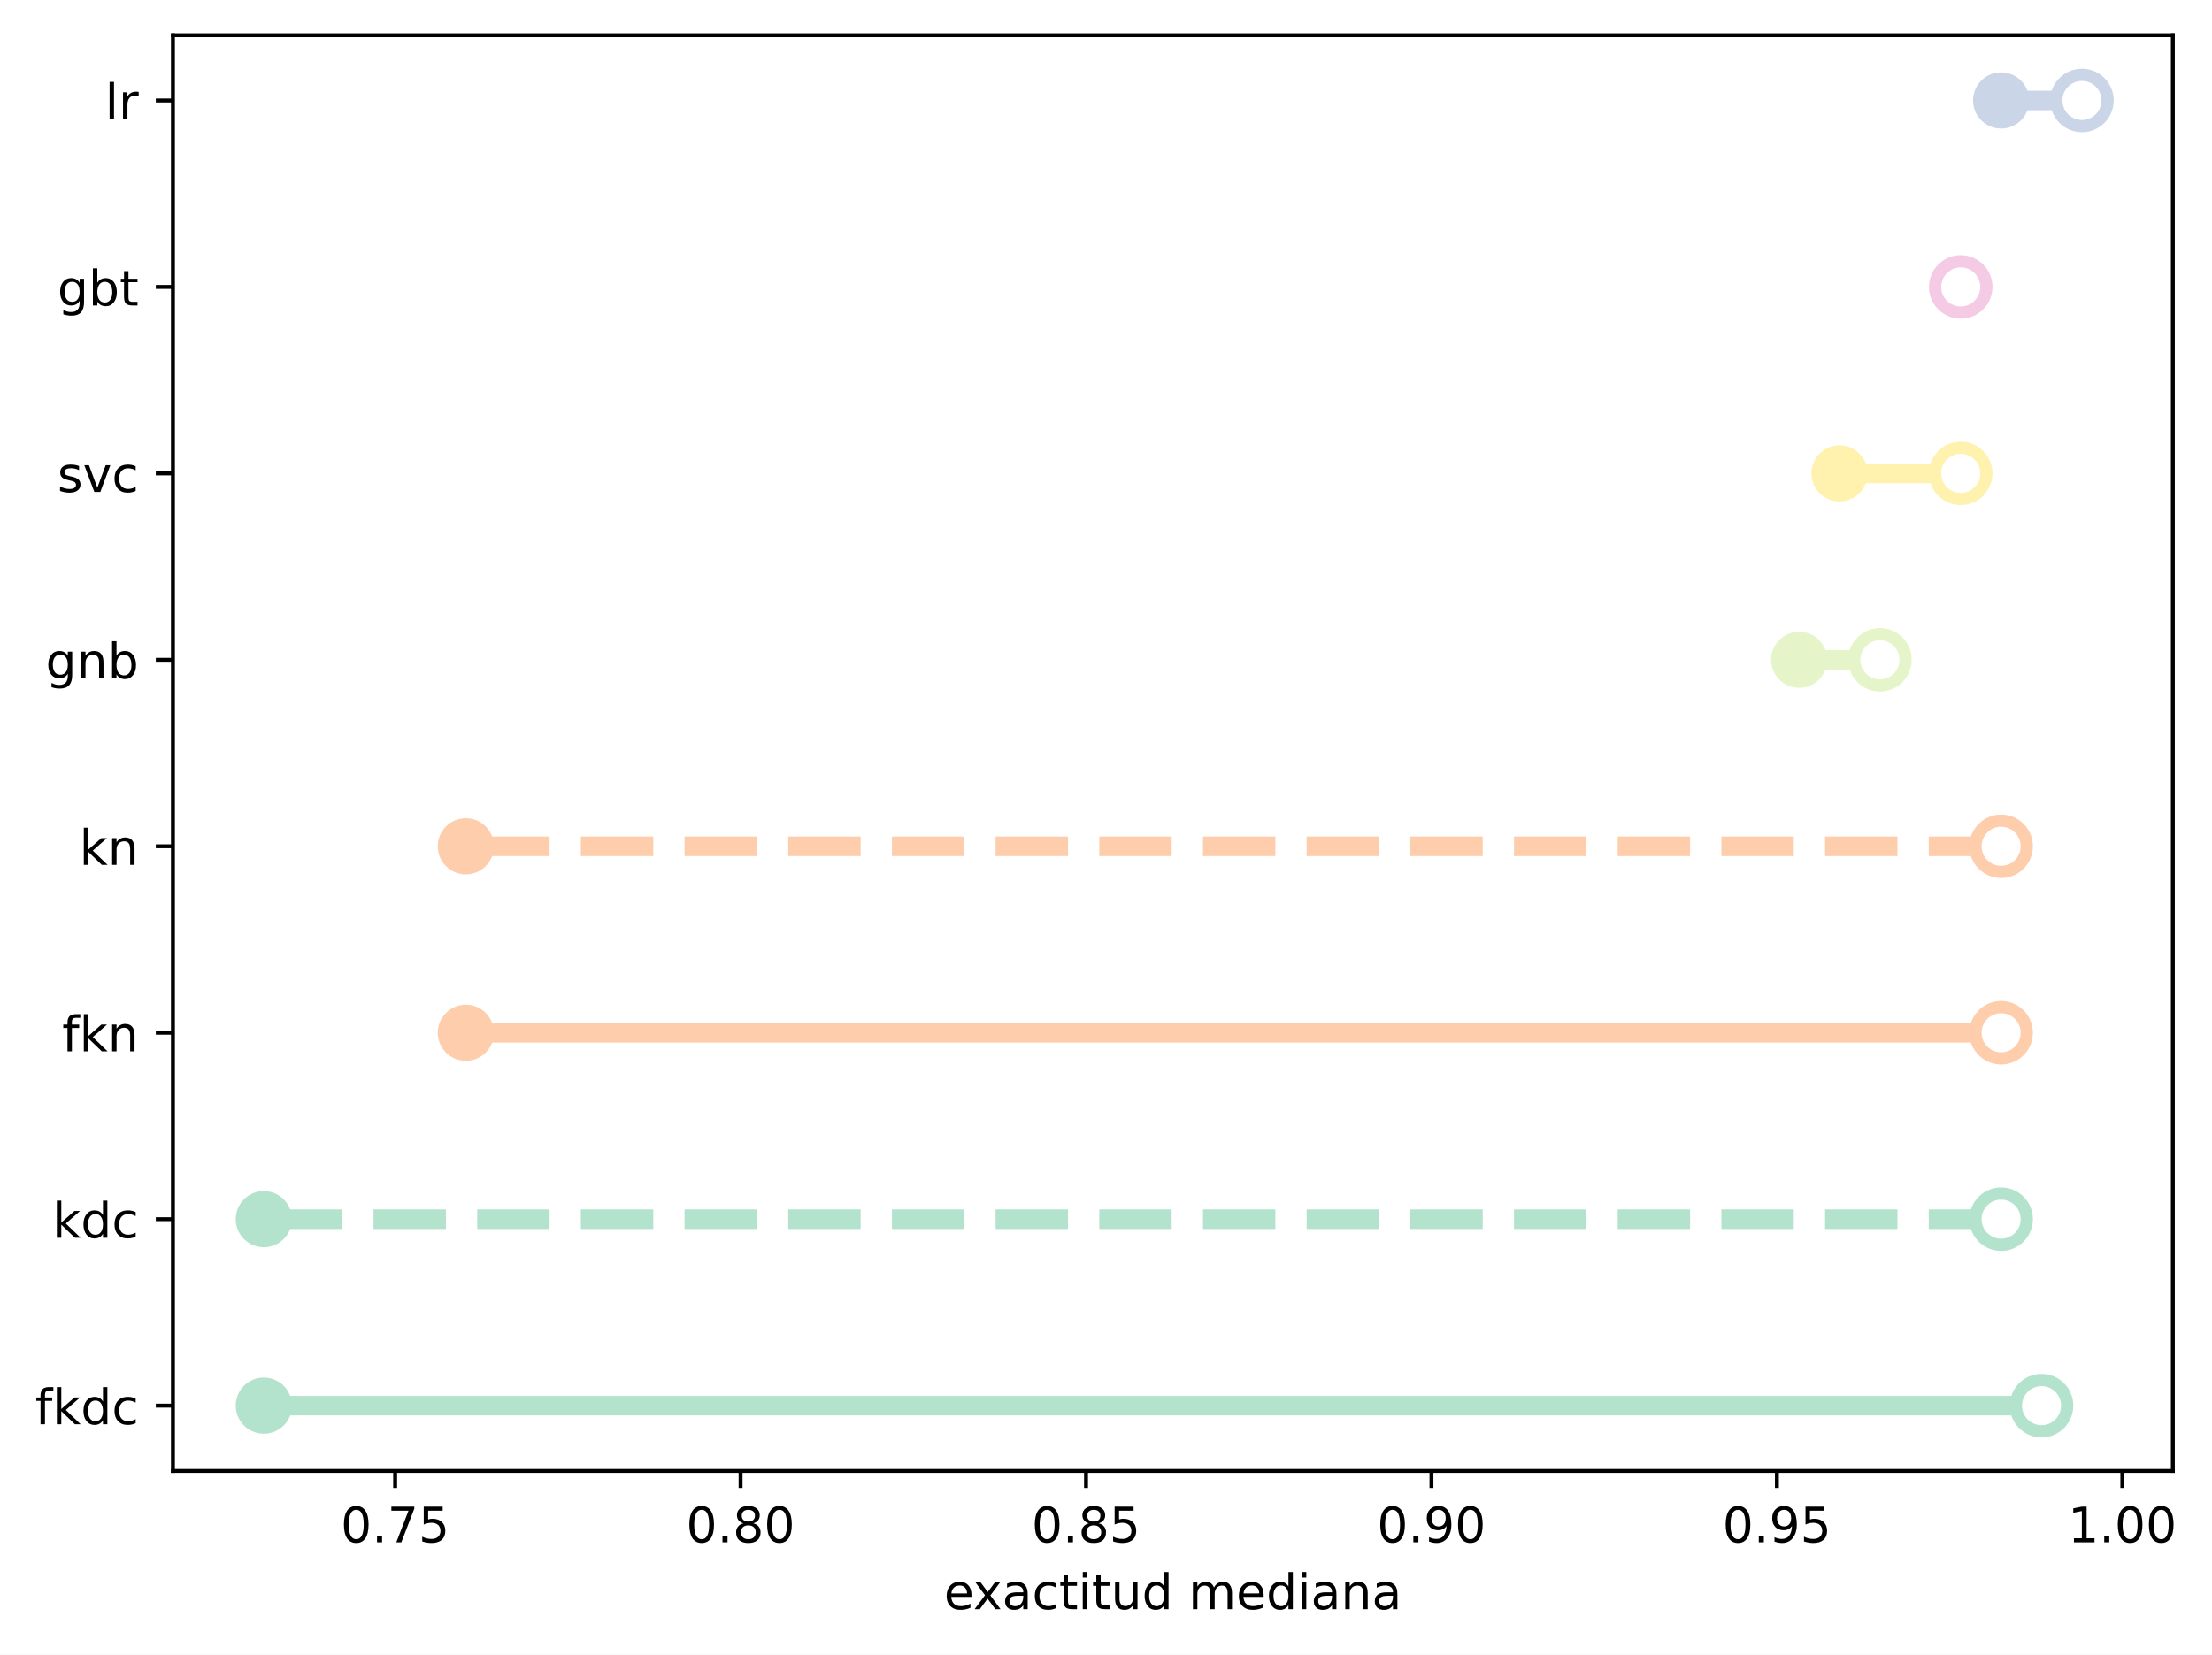
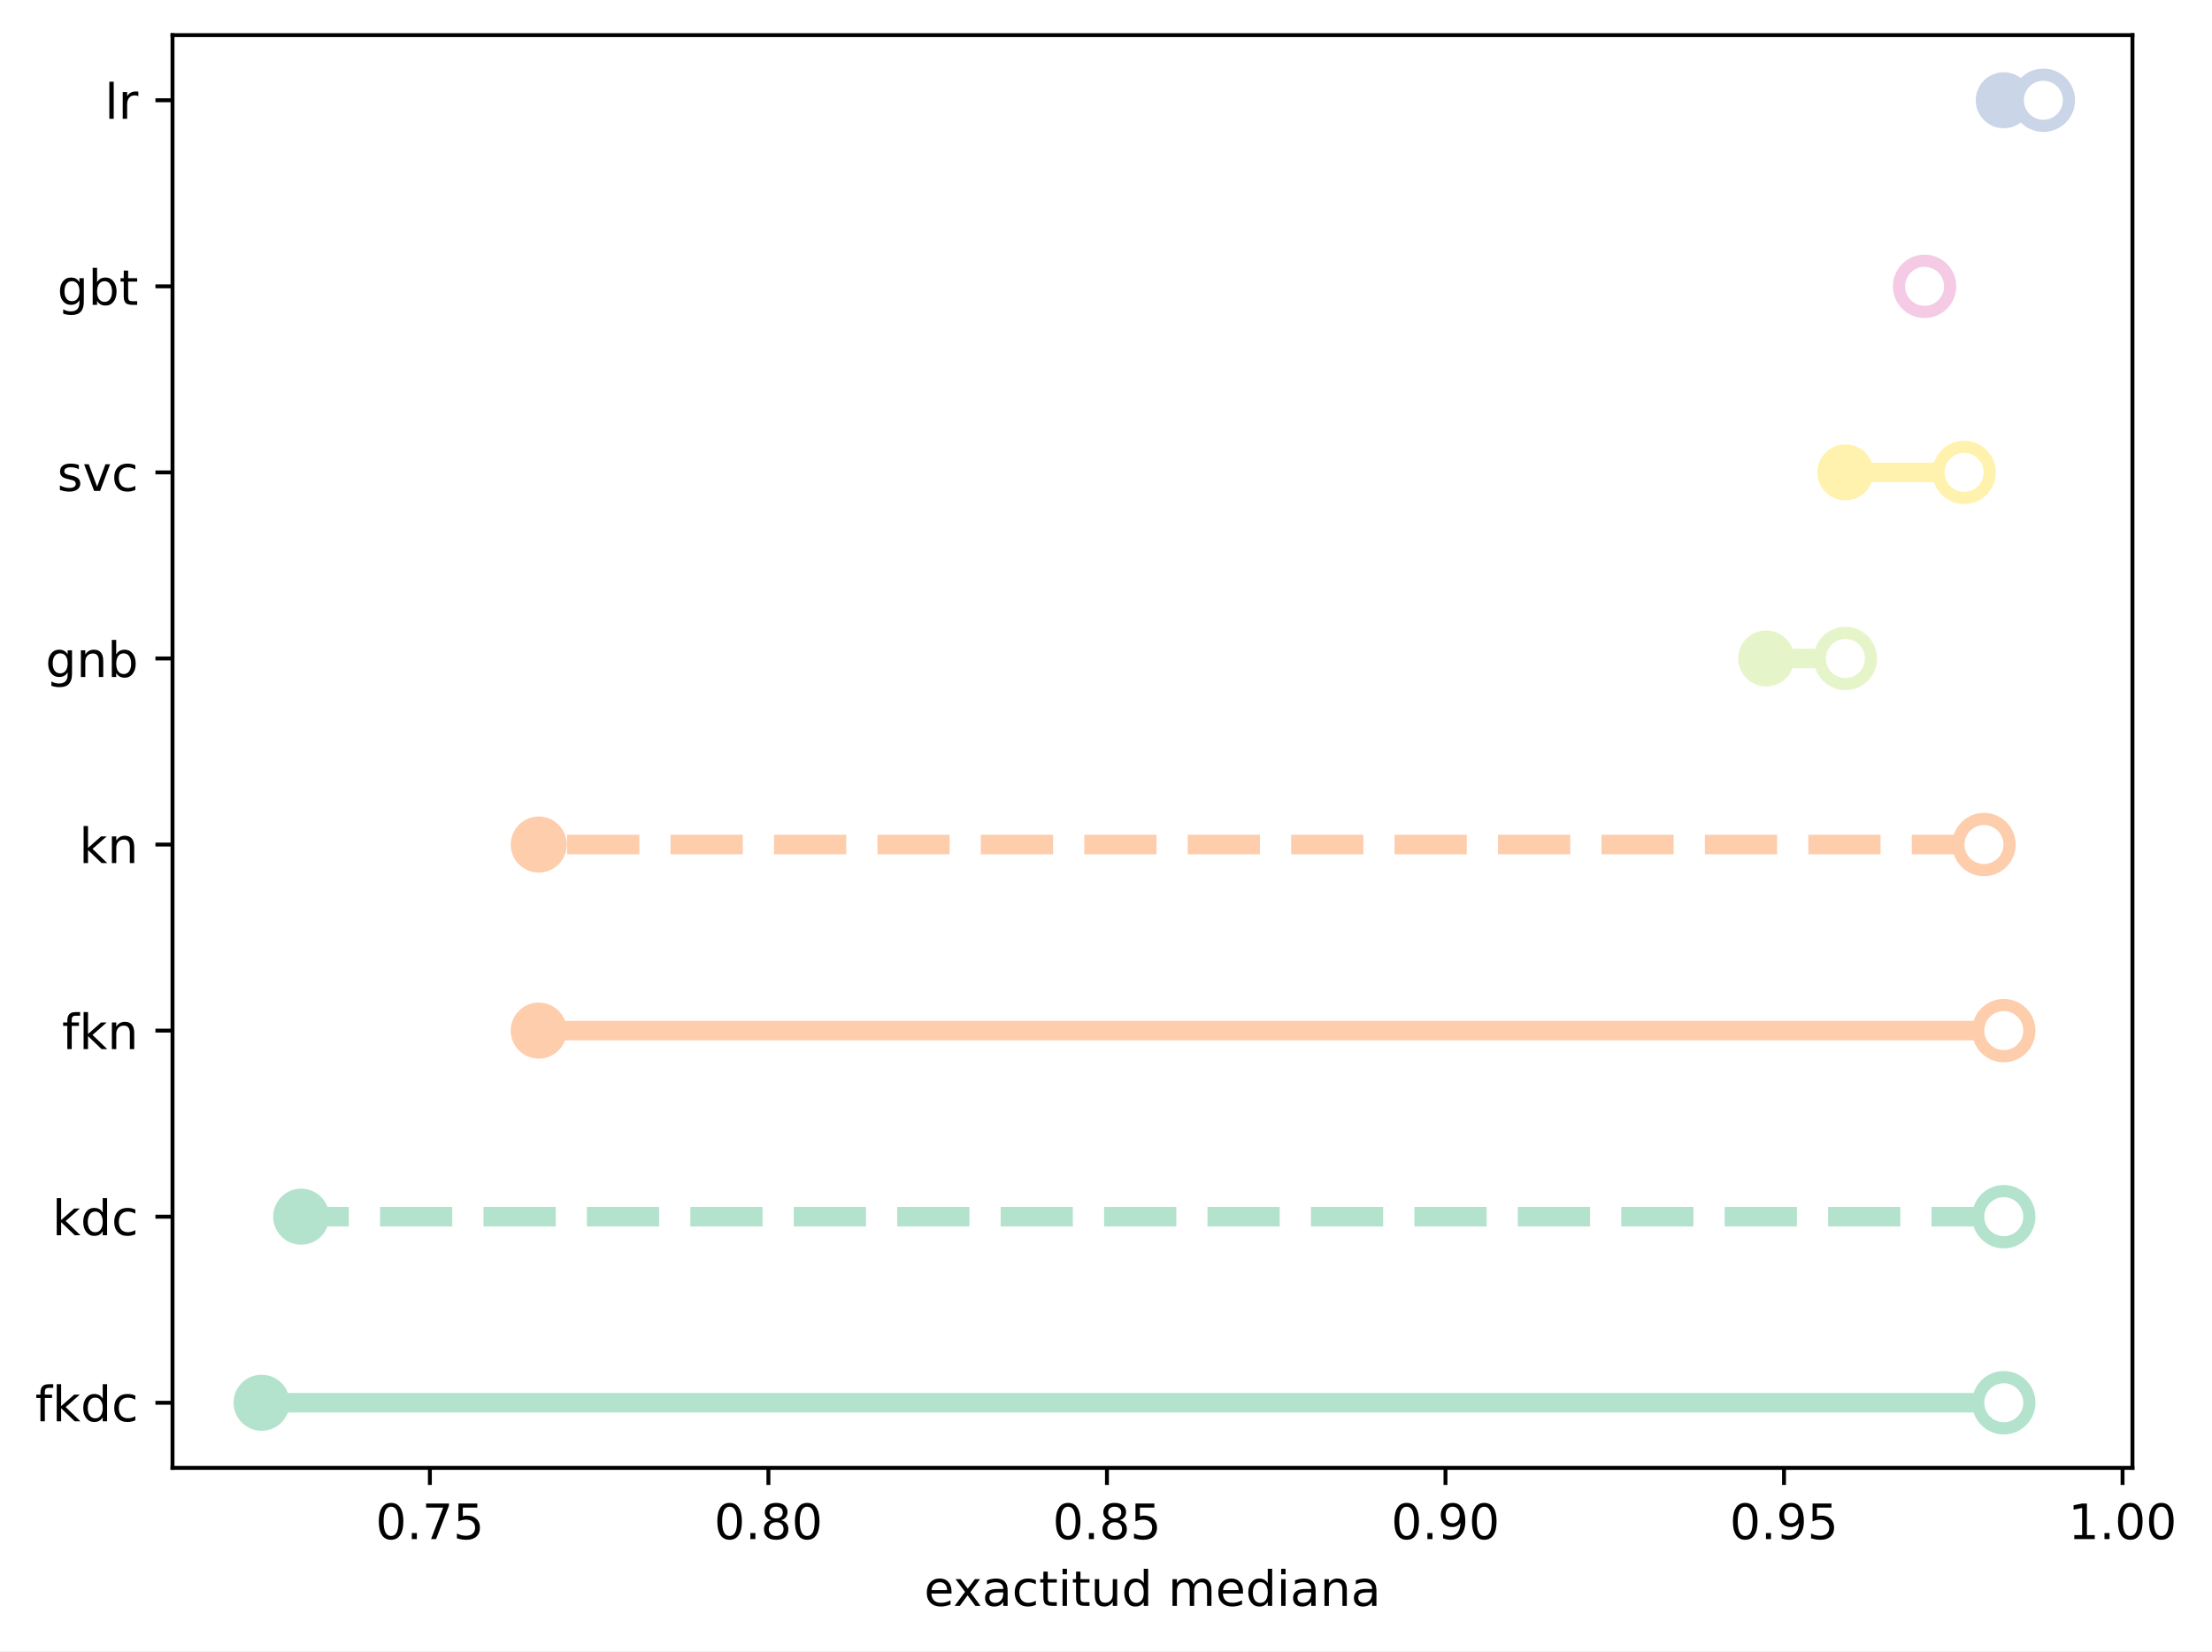
- <svg xmlns="http://www.w3.org/2000/svg" xmlns:xlink="http://www.w3.org/1999/xlink" width="452.292pt" height="338.4pt" viewBox="0 0 452.292 338.4" version="1.1">
+ <svg xmlns="http://www.w3.org/2000/svg" xmlns:xlink="http://www.w3.org/1999/xlink" width="453.375pt" height="338.4pt" viewBox="0 0 453.375 338.4" version="1.1">
  <defs>
    <style type="text/css">*{stroke-linejoin: round; stroke-linecap: butt}</style>
  </defs>
  <g id="figure_1">
    <g id="patch_1">
-       <path d="M 0 338.4  L 452.292 338.4  L 452.292 0  L 0 0  z " style="fill: #ffffff" />
+       <path d="M 0 338.4  L 453.375 338.4  L 453.375 0  L 0 0  z " style="fill: #ffffff" />
    </g>
    <g id="axes_1">
      <g id="patch_2">
-         <path d="M 35.358 300.844  L 444.285 300.844  L 444.285 7.2  L 35.358 7.2  z " style="fill: #ffffff" />
+         <path d="M 35.358 300.844  L 437.071 300.844  L 437.071 7.2  L 35.358 7.2  z " style="fill: #ffffff" />
      </g>
      <g id="line2d_1">
-         <path d="M 417.437 287.496  L 53.945 287.496  " clip-path="url(#p68eb4b2cde)" style="fill: none; stroke: #b3e2cd; stroke-width: 4; stroke-linecap: square" />
+         <path d="M 410.696 287.496  L 53.617 287.496  " clip-path="url(#p9e0c9839cb)" style="fill: none; stroke: #b3e2cd; stroke-width: 4; stroke-linecap: square" />
      </g>
      <g id="line2d_2">
-         <path d="M 409.175 249.361  L 53.945 249.361  " clip-path="url(#p68eb4b2cde)" style="fill: none; stroke-dasharray: 14.8,6.4; stroke-dashoffset: 0; stroke: #b3e2cd; stroke-width: 4" />
+         <path d="M 410.696 249.361  L 61.733 249.361  " clip-path="url(#p9e0c9839cb)" style="fill: none; stroke-dasharray: 14.8,6.4; stroke-dashoffset: 0; stroke: #b3e2cd; stroke-width: 4" />
      </g>
      <g id="line2d_3">
-         <path d="M 409.175 211.225  L 95.251 211.225  " clip-path="url(#p68eb4b2cde)" style="fill: none; stroke: #fdcdac; stroke-width: 4; stroke-linecap: square" />
+         <path d="M 410.696 211.225  L 110.425 211.225  " clip-path="url(#p9e0c9839cb)" style="fill: none; stroke: #fdcdac; stroke-width: 4; stroke-linecap: square" />
      </g>
      <g id="line2d_4">
-         <path d="M 409.175 173.09  L 95.251 173.09  " clip-path="url(#p68eb4b2cde)" style="fill: none; stroke-dasharray: 14.8,6.4; stroke-dashoffset: 0; stroke: #fdcdac; stroke-width: 4" />
+         <path d="M 406.638 173.09  L 110.425 173.09  " clip-path="url(#p9e0c9839cb)" style="fill: none; stroke-dasharray: 14.8,6.4; stroke-dashoffset: 0; stroke: #fdcdac; stroke-width: 4" />
      </g>
      <g id="line2d_5">
-         <path d="M 384.392 134.954  L 367.87 134.954  " clip-path="url(#p68eb4b2cde)" style="fill: none; stroke: #e6f5c9; stroke-width: 4; stroke-linecap: square" />
+         <path d="M 378.234 134.954  L 362.003 134.954  " clip-path="url(#p9e0c9839cb)" style="fill: none; stroke: #e6f5c9; stroke-width: 4; stroke-linecap: square" />
      </g>
      <g id="line2d_6">
-         <path d="M 400.914 96.819  L 376.131 96.819  " clip-path="url(#p68eb4b2cde)" style="fill: none; stroke: #fff2ae; stroke-width: 4; stroke-linecap: square" />
+         <path d="M 402.58 96.819  L 378.234 96.819  " clip-path="url(#p9e0c9839cb)" style="fill: none; stroke: #fff2ae; stroke-width: 4; stroke-linecap: square" />
      </g>
      <g id="line2d_7">
-         <path d="M 400.914 58.683  L 400.914 58.683  " clip-path="url(#p68eb4b2cde)" style="fill: none; stroke: #f4cae4; stroke-width: 4; stroke-linecap: square" />
+         <path d="M 394.465 58.683  L 394.465 58.683  " clip-path="url(#p9e0c9839cb)" style="fill: none; stroke: #f4cae4; stroke-width: 4; stroke-linecap: square" />
      </g>
      <g id="line2d_8">
-         <path d="M 425.698 20.547  L 409.175 20.547  " clip-path="url(#p68eb4b2cde)" style="fill: none; stroke: #cbd5e8; stroke-width: 4; stroke-linecap: square" />
+         <path d="M 418.811 20.547  L 410.696 20.547  " clip-path="url(#p9e0c9839cb)" style="fill: none; stroke: #cbd5e8; stroke-width: 4; stroke-linecap: square" />
      </g>
      <g id="matplotlib.axis_1">
        <g id="xtick_1">
          <g id="line2d_9">
            <defs>
              <path id="m38f3b05bbe" d="M 0 0  L 0 3.5  " style="stroke: #000000; stroke-width: 0.8" />
            </defs>
            <g>
-               <use xlink:href="#m38f3b05bbe" x="80.794" y="300.844" style="stroke: #000000; stroke-width: 0.8" />
+               <use xlink:href="#m38f3b05bbe" x="88.108" y="300.844" style="stroke: #000000; stroke-width: 0.8" />
            </g>
          </g>
          <g id="text_1">
-             <g transform="translate(69.66139 315.4422) scale(0.1 -0.1)">
+             <g transform="translate(76.97519 315.4422) scale(0.1 -0.1)">
              <defs>
                <path id="DejaVuSans-30" d="M 2034 4250  Q 1547 4250 1301 3770  Q 1056 3291 1056 2328  Q 1056 1369 1301 889  Q 1547 409 2034 409  Q 2525 409 2770 889  Q 3016 1369 3016 2328  Q 3016 3291 2770 3770  Q 2525 4250 2034 4250  z M 2034 4750  Q 2819 4750 3233 4129  Q 3647 3509 3647 2328  Q 3647 1150 3233 529  Q 2819 -91 2034 -91  Q 1250 -91 836 529  Q 422 1150 422 2328  Q 422 3509 836 4129  Q 1250 4750 2034 4750  z " transform="scale(0.015625)" />
                <path id="DejaVuSans-2e" d="M 684 794  L 1344 794  L 1344 0  L 684 0  L 684 794  z " transform="scale(0.015625)" />
                <path id="DejaVuSans-37" d="M 525 4666  L 3525 4666  L 3525 4397  L 1831 0  L 1172 0  L 2766 4134  L 525 4134  L 525 4666  z " transform="scale(0.015625)" />
                <path id="DejaVuSans-35" d="M 691 4666  L 3169 4666  L 3169 4134  L 1269 4134  L 1269 2991  Q 1406 3038 1543 3061  Q 1681 3084 1819 3084  Q 2600 3084 3056 2656  Q 3513 2228 3513 1497  Q 3513 744 3044 326  Q 2575 -91 1722 -91  Q 1428 -91 1123 -41  Q 819 9 494 109  L 494 744  Q 775 591 1075 516  Q 1375 441 1709 441  Q 2250 441 2565 725  Q 2881 1009 2881 1497  Q 2881 1984 2565 2268  Q 2250 2553 1709 2553  Q 1456 2553 1204 2497  Q 953 2441 691 2322  L 691 4666  z " transform="scale(0.015625)" />
              </defs>
              <use xlink:href="#DejaVuSans-30" />
              <use xlink:href="#DejaVuSans-2e" transform="translate(63.62305 0)" />
              <use xlink:href="#DejaVuSans-37" transform="translate(95.41016 0)" />
              <use xlink:href="#DejaVuSans-35" transform="translate(159.0332 0)" />
            </g>
          </g>
        </g>
        <g id="xtick_2">
          <g id="line2d_10">
            <g>
-               <use xlink:href="#m38f3b05bbe" x="151.427" y="300.844" style="stroke: #000000; stroke-width: 0.8" />
+               <use xlink:href="#m38f3b05bbe" x="157.495" y="300.844" style="stroke: #000000; stroke-width: 0.8" />
            </g>
          </g>
          <g id="text_2">
-             <g transform="translate(140.2943 315.4422) scale(0.1 -0.1)">
+             <g transform="translate(146.362 315.4422) scale(0.1 -0.1)">
              <defs>
                <path id="DejaVuSans-38" d="M 2034 2216  Q 1584 2216 1326 1975  Q 1069 1734 1069 1313  Q 1069 891 1326 650  Q 1584 409 2034 409  Q 2484 409 2743 651  Q 3003 894 3003 1313  Q 3003 1734 2745 1975  Q 2488 2216 2034 2216  z M 1403 2484  Q 997 2584 770 2862  Q 544 3141 544 3541  Q 544 4100 942 4425  Q 1341 4750 2034 4750  Q 2731 4750 3128 4425  Q 3525 4100 3525 3541  Q 3525 3141 3298 2862  Q 3072 2584 2669 2484  Q 3125 2378 3379 2068  Q 3634 1759 3634 1313  Q 3634 634 3220 271  Q 2806 -91 2034 -91  Q 1263 -91 848 271  Q 434 634 434 1313  Q 434 1759 690 2068  Q 947 2378 1403 2484  z M 1172 3481  Q 1172 3119 1398 2916  Q 1625 2713 2034 2713  Q 2441 2713 2670 2916  Q 2900 3119 2900 3481  Q 2900 3844 2670 4047  Q 2441 4250 2034 4250  Q 1625 4250 1398 4047  Q 1172 3844 1172 3481  z " transform="scale(0.015625)" />
              </defs>
              <use xlink:href="#DejaVuSans-30" />
              <use xlink:href="#DejaVuSans-2e" transform="translate(63.62305 0)" />
              <use xlink:href="#DejaVuSans-38" transform="translate(95.41016 0)" />
              <use xlink:href="#DejaVuSans-30" transform="translate(159.0332 0)" />
            </g>
          </g>
        </g>
        <g id="xtick_3">
          <g id="line2d_11">
            <g>
-               <use xlink:href="#m38f3b05bbe" x="222.06" y="300.844" style="stroke: #000000; stroke-width: 0.8" />
+               <use xlink:href="#m38f3b05bbe" x="226.882" y="300.844" style="stroke: #000000; stroke-width: 0.8" />
            </g>
          </g>
          <g id="text_3">
-             <g transform="translate(210.9273 315.4422) scale(0.1 -0.1)">
+             <g transform="translate(215.7488 315.4422) scale(0.1 -0.1)">
              <use xlink:href="#DejaVuSans-30" />
              <use xlink:href="#DejaVuSans-2e" transform="translate(63.62305 0)" />
              <use xlink:href="#DejaVuSans-38" transform="translate(95.41016 0)" />
              <use xlink:href="#DejaVuSans-35" transform="translate(159.0332 0)" />
            </g>
          </g>
        </g>
        <g id="xtick_4">
          <g id="line2d_12">
            <g>
-               <use xlink:href="#m38f3b05bbe" x="292.693" y="300.844" style="stroke: #000000; stroke-width: 0.8" />
+               <use xlink:href="#m38f3b05bbe" x="296.268" y="300.844" style="stroke: #000000; stroke-width: 0.8" />
            </g>
          </g>
          <g id="text_4">
-             <g transform="translate(281.5602 315.4422) scale(0.1 -0.1)">
+             <g transform="translate(285.1356 315.4422) scale(0.1 -0.1)">
              <defs>
                <path id="DejaVuSans-39" d="M 703 97  L 703 672  Q 941 559 1184 500  Q 1428 441 1663 441  Q 2288 441 2617 861  Q 2947 1281 2994 2138  Q 2813 1869 2534 1725  Q 2256 1581 1919 1581  Q 1219 1581 811 2004  Q 403 2428 403 3163  Q 403 3881 828 4315  Q 1253 4750 1959 4750  Q 2769 4750 3195 4129  Q 3622 3509 3622 2328  Q 3622 1225 3098 567  Q 2575 -91 1691 -91  Q 1453 -91 1209 -44  Q 966 3 703 97  z M 1959 2075  Q 2384 2075 2632 2365  Q 2881 2656 2881 3163  Q 2881 3666 2632 3958  Q 2384 4250 1959 4250  Q 1534 4250 1286 3958  Q 1038 3666 1038 3163  Q 1038 2656 1286 2365  Q 1534 2075 1959 2075  z " transform="scale(0.015625)" />
              </defs>
              <use xlink:href="#DejaVuSans-30" />
              <use xlink:href="#DejaVuSans-2e" transform="translate(63.62305 0)" />
              <use xlink:href="#DejaVuSans-39" transform="translate(95.41016 0)" />
              <use xlink:href="#DejaVuSans-30" transform="translate(159.0332 0)" />
            </g>
          </g>
        </g>
        <g id="xtick_5">
          <g id="line2d_13">
            <g>
-               <use xlink:href="#m38f3b05bbe" x="363.326" y="300.844" style="stroke: #000000; stroke-width: 0.8" />
+               <use xlink:href="#m38f3b05bbe" x="365.655" y="300.844" style="stroke: #000000; stroke-width: 0.8" />
            </g>
          </g>
          <g id="text_5">
-             <g transform="translate(352.1932 315.4422) scale(0.1 -0.1)">
+             <g transform="translate(354.5224 315.4422) scale(0.1 -0.1)">
              <use xlink:href="#DejaVuSans-30" />
              <use xlink:href="#DejaVuSans-2e" transform="translate(63.62305 0)" />
              <use xlink:href="#DejaVuSans-39" transform="translate(95.41016 0)" />
              <use xlink:href="#DejaVuSans-35" transform="translate(159.0332 0)" />
            </g>
          </g>
        </g>
        <g id="xtick_6">
          <g id="line2d_14">
            <g>
-               <use xlink:href="#m38f3b05bbe" x="433.959" y="300.844" style="stroke: #000000; stroke-width: 0.8" />
+               <use xlink:href="#m38f3b05bbe" x="435.042" y="300.844" style="stroke: #000000; stroke-width: 0.8" />
            </g>
          </g>
          <g id="text_6">
-             <g transform="translate(422.8261 315.4422) scale(0.1 -0.1)">
+             <g transform="translate(423.9092 315.4422) scale(0.1 -0.1)">
              <defs>
                <path id="DejaVuSans-31" d="M 794 531  L 1825 531  L 1825 4091  L 703 3866  L 703 4441  L 1819 4666  L 2450 4666  L 2450 531  L 3481 531  L 3481 0  L 794 0  L 794 531  z " transform="scale(0.015625)" />
              </defs>
              <use xlink:href="#DejaVuSans-31" />
              <use xlink:href="#DejaVuSans-2e" transform="translate(63.62305 0)" />
              <use xlink:href="#DejaVuSans-30" transform="translate(95.41016 0)" />
              <use xlink:href="#DejaVuSans-30" transform="translate(159.0332 0)" />
            </g>
          </g>
        </g>
        <g id="text_7">
-           <g transform="translate(193.0114 329.1203) scale(0.1 -0.1)">
+           <g transform="translate(189.4042 329.1203) scale(0.1 -0.1)">
            <defs>
              <path id="DejaVuSans-65" d="M 3597 1894  L 3597 1613  L 953 1613  Q 991 1019 1311 708  Q 1631 397 2203 397  Q 2534 397 2845 478  Q 3156 559 3463 722  L 3463 178  Q 3153 47 2828 -22  Q 2503 -91 2169 -91  Q 1331 -91 842 396  Q 353 884 353 1716  Q 353 2575 817 3079  Q 1281 3584 2069 3584  Q 2775 3584 3186 3129  Q 3597 2675 3597 1894  z M 3022 2063  Q 3016 2534 2758 2815  Q 2500 3097 2075 3097  Q 1594 3097 1305 2825  Q 1016 2553 972 2059  L 3022 2063  z " transform="scale(0.015625)" />
              <path id="DejaVuSans-78" d="M 3513 3500  L 2247 1797  L 3578 0  L 2900 0  L 1881 1375  L 863 0  L 184 0  L 1544 1831  L 300 3500  L 978 3500  L 1906 2253  L 2834 3500  L 3513 3500  z " transform="scale(0.015625)" />
              <path id="DejaVuSans-61" d="M 2194 1759  Q 1497 1759 1228 1600  Q 959 1441 959 1056  Q 959 750 1161 570  Q 1363 391 1709 391  Q 2188 391 2477 730  Q 2766 1069 2766 1631  L 2766 1759  L 2194 1759  z M 3341 1997  L 3341 0  L 2766 0  L 2766 531  Q 2569 213 2275 61  Q 1981 -91 1556 -91  Q 1019 -91 701 211  Q 384 513 384 1019  Q 384 1609 779 1909  Q 1175 2209 1959 2209  L 2766 2209  L 2766 2266  Q 2766 2663 2505 2880  Q 2244 3097 1772 3097  Q 1472 3097 1187 3025  Q 903 2953 641 2809  L 641 3341  Q 956 3463 1253 3523  Q 1550 3584 1831 3584  Q 2591 3584 2966 3190  Q 3341 2797 3341 1997  z " transform="scale(0.015625)" />
              <path id="DejaVuSans-63" d="M 3122 3366  L 3122 2828  Q 2878 2963 2633 3030  Q 2388 3097 2138 3097  Q 1578 3097 1268 2742  Q 959 2388 959 1747  Q 959 1106 1268 751  Q 1578 397 2138 397  Q 2388 397 2633 464  Q 2878 531 3122 666  L 3122 134  Q 2881 22 2623 -34  Q 2366 -91 2075 -91  Q 1284 -91 818 406  Q 353 903 353 1747  Q 353 2603 823 3093  Q 1294 3584 2113 3584  Q 2378 3584 2631 3529  Q 2884 3475 3122 3366  z " transform="scale(0.015625)" />
              <path id="DejaVuSans-74" d="M 1172 4494  L 1172 3500  L 2356 3500  L 2356 3053  L 1172 3053  L 1172 1153  Q 1172 725 1289 603  Q 1406 481 1766 481  L 2356 481  L 2356 0  L 1766 0  Q 1100 0 847 248  Q 594 497 594 1153  L 594 3053  L 172 3053  L 172 3500  L 594 3500  L 594 4494  L 1172 4494  z " transform="scale(0.015625)" />
              <path id="DejaVuSans-69" d="M 603 3500  L 1178 3500  L 1178 0  L 603 0  L 603 3500  z M 603 4863  L 1178 4863  L 1178 4134  L 603 4134  L 603 4863  z " transform="scale(0.015625)" />
              <path id="DejaVuSans-75" d="M 544 1381  L 544 3500  L 1119 3500  L 1119 1403  Q 1119 906 1312 657  Q 1506 409 1894 409  Q 2359 409 2629 706  Q 2900 1003 2900 1516  L 2900 3500  L 3475 3500  L 3475 0  L 2900 0  L 2900 538  Q 2691 219 2414 64  Q 2138 -91 1772 -91  Q 1169 -91 856 284  Q 544 659 544 1381  z M 1991 3584  L 1991 3584  z " transform="scale(0.015625)" />
              <path id="DejaVuSans-64" d="M 2906 2969  L 2906 4863  L 3481 4863  L 3481 0  L 2906 0  L 2906 525  Q 2725 213 2448 61  Q 2172 -91 1784 -91  Q 1150 -91 751 415  Q 353 922 353 1747  Q 353 2572 751 3078  Q 1150 3584 1784 3584  Q 2172 3584 2448 3432  Q 2725 3281 2906 2969  z M 947 1747  Q 947 1113 1208 752  Q 1469 391 1925 391  Q 2381 391 2643 752  Q 2906 1113 2906 1747  Q 2906 2381 2643 2742  Q 2381 3103 1925 3103  Q 1469 3103 1208 2742  Q 947 2381 947 1747  z " transform="scale(0.015625)" />
              <path id="DejaVuSans-20" transform="scale(0.015625)" />
              <path id="DejaVuSans-6d" d="M 3328 2828  Q 3544 3216 3844 3400  Q 4144 3584 4550 3584  Q 5097 3584 5394 3201  Q 5691 2819 5691 2113  L 5691 0  L 5113 0  L 5113 2094  Q 5113 2597 4934 2840  Q 4756 3084 4391 3084  Q 3944 3084 3684 2787  Q 3425 2491 3425 1978  L 3425 0  L 2847 0  L 2847 2094  Q 2847 2600 2669 2842  Q 2491 3084 2119 3084  Q 1678 3084 1418 2786  Q 1159 2488 1159 1978  L 1159 0  L 581 0  L 581 3500  L 1159 3500  L 1159 2956  Q 1356 3278 1631 3431  Q 1906 3584 2284 3584  Q 2666 3584 2933 3390  Q 3200 3197 3328 2828  z " transform="scale(0.015625)" />
              <path id="DejaVuSans-6e" d="M 3513 2113  L 3513 0  L 2938 0  L 2938 2094  Q 2938 2591 2744 2837  Q 2550 3084 2163 3084  Q 1697 3084 1428 2787  Q 1159 2491 1159 1978  L 1159 0  L 581 0  L 581 3500  L 1159 3500  L 1159 2956  Q 1366 3272 1645 3428  Q 1925 3584 2291 3584  Q 2894 3584 3203 3211  Q 3513 2838 3513 2113  z " transform="scale(0.015625)" />
            </defs>
            <use xlink:href="#DejaVuSans-65" />
            <use xlink:href="#DejaVuSans-78" transform="translate(59.77344 0)" />
            <use xlink:href="#DejaVuSans-61" transform="translate(118.9531 0)" />
            <use xlink:href="#DejaVuSans-63" transform="translate(180.2324 0)" />
            <use xlink:href="#DejaVuSans-74" transform="translate(235.2129 0)" />
            <use xlink:href="#DejaVuSans-69" transform="translate(274.4219 0)" />
            <use xlink:href="#DejaVuSans-74" transform="translate(302.2051 0)" />
            <use xlink:href="#DejaVuSans-75" transform="translate(341.4141 0)" />
            <use xlink:href="#DejaVuSans-64" transform="translate(404.793 0)" />
            <use xlink:href="#DejaVuSans-20" transform="translate(468.2695 0)" />
            <use xlink:href="#DejaVuSans-6d" transform="translate(500.0566 0)" />
            <use xlink:href="#DejaVuSans-65" transform="translate(597.4688 0)" />
            <use xlink:href="#DejaVuSans-64" transform="translate(658.9922 0)" />
            <use xlink:href="#DejaVuSans-69" transform="translate(722.4688 0)" />
            <use xlink:href="#DejaVuSans-61" transform="translate(750.252 0)" />
            <use xlink:href="#DejaVuSans-6e" transform="translate(811.5312 0)" />
            <use xlink:href="#DejaVuSans-61" transform="translate(874.9102 0)" />
          </g>
        </g>
      </g>
      <g id="matplotlib.axis_2">
        <g id="ytick_1">
          <g id="line2d_15">
            <defs>
              <path id="mbd2f377c6c" d="M 0 0  L -3.5 0  " style="stroke: #000000; stroke-width: 0.8" />
            </defs>
            <g>
              <use xlink:href="#mbd2f377c6c" x="35.358" y="287.496" style="stroke: #000000; stroke-width: 0.8" />
            </g>
          </g>
          <g id="text_8">
            <g transform="translate(7.2 291.2955) scale(0.1 -0.1)">
              <defs>
                <path id="DejaVuSans-66" d="M 2375 4863  L 2375 4384  L 1825 4384  Q 1516 4384 1395 4259  Q 1275 4134 1275 3809  L 1275 3500  L 2222 3500  L 2222 3053  L 1275 3053  L 1275 0  L 697 0  L 697 3053  L 147 3053  L 147 3500  L 697 3500  L 697 3744  Q 697 4328 969 4595  Q 1241 4863 1831 4863  L 2375 4863  z " transform="scale(0.015625)" />
                <path id="DejaVuSans-6b" d="M 581 4863  L 1159 4863  L 1159 1991  L 2875 3500  L 3609 3500  L 1753 1863  L 3688 0  L 2938 0  L 1159 1709  L 1159 0  L 581 0  L 581 4863  z " transform="scale(0.015625)" />
              </defs>
              <use xlink:href="#DejaVuSans-66" />
              <use xlink:href="#DejaVuSans-6b" transform="translate(35.20508 0)" />
              <use xlink:href="#DejaVuSans-64" transform="translate(93.11523 0)" />
              <use xlink:href="#DejaVuSans-63" transform="translate(156.5918 0)" />
            </g>
          </g>
        </g>
        <g id="ytick_2">
          <g id="line2d_16">
            <g>
              <use xlink:href="#mbd2f377c6c" x="35.358" y="249.361" style="stroke: #000000; stroke-width: 0.8" />
            </g>
          </g>
          <g id="text_9">
            <g transform="translate(10.72031 253.16) scale(0.1 -0.1)">
              <use xlink:href="#DejaVuSans-6b" />
              <use xlink:href="#DejaVuSans-64" transform="translate(57.91016 0)" />
              <use xlink:href="#DejaVuSans-63" transform="translate(121.3867 0)" />
            </g>
          </g>
        </g>
        <g id="ytick_3">
          <g id="line2d_17">
            <g>
              <use xlink:href="#mbd2f377c6c" x="35.358" y="211.225" style="stroke: #000000; stroke-width: 0.8" />
            </g>
          </g>
          <g id="text_10">
            <g transform="translate(12.70937 215.0244) scale(0.1 -0.1)">
              <use xlink:href="#DejaVuSans-66" />
              <use xlink:href="#DejaVuSans-6b" transform="translate(35.20508 0)" />
              <use xlink:href="#DejaVuSans-6e" transform="translate(93.11523 0)" />
            </g>
          </g>
        </g>
        <g id="ytick_4">
          <g id="line2d_18">
            <g>
              <use xlink:href="#mbd2f377c6c" x="35.358" y="173.09" style="stroke: #000000; stroke-width: 0.8" />
            </g>
          </g>
          <g id="text_11">
            <g transform="translate(16.22969 176.8889) scale(0.1 -0.1)">
              <use xlink:href="#DejaVuSans-6b" />
              <use xlink:href="#DejaVuSans-6e" transform="translate(57.91016 0)" />
            </g>
          </g>
        </g>
        <g id="ytick_5">
          <g id="line2d_19">
            <g>
              <use xlink:href="#mbd2f377c6c" x="35.358" y="134.954" style="stroke: #000000; stroke-width: 0.8" />
            </g>
          </g>
          <g id="text_12">
            <g transform="translate(9.323438 138.7533) scale(0.1 -0.1)">
              <defs>
                <path id="DejaVuSans-67" d="M 2906 1791  Q 2906 2416 2648 2759  Q 2391 3103 1925 3103  Q 1463 3103 1205 2759  Q 947 2416 947 1791  Q 947 1169 1205 825  Q 1463 481 1925 481  Q 2391 481 2648 825  Q 2906 1169 2906 1791  z M 3481 434  Q 3481 -459 3084 -895  Q 2688 -1331 1869 -1331  Q 1566 -1331 1297 -1286  Q 1028 -1241 775 -1147  L 775 -588  Q 1028 -725 1275 -790  Q 1522 -856 1778 -856  Q 2344 -856 2625 -561  Q 2906 -266 2906 331  L 2906 616  Q 2728 306 2450 153  Q 2172 0 1784 0  Q 1141 0 747 490  Q 353 981 353 1791  Q 353 2603 747 3093  Q 1141 3584 1784 3584  Q 2172 3584 2450 3431  Q 2728 3278 2906 2969  L 2906 3500  L 3481 3500  L 3481 434  z " transform="scale(0.015625)" />
                <path id="DejaVuSans-62" d="M 3116 1747  Q 3116 2381 2855 2742  Q 2594 3103 2138 3103  Q 1681 3103 1420 2742  Q 1159 2381 1159 1747  Q 1159 1113 1420 752  Q 1681 391 2138 391  Q 2594 391 2855 752  Q 3116 1113 3116 1747  z M 1159 2969  Q 1341 3281 1617 3432  Q 1894 3584 2278 3584  Q 2916 3584 3314 3078  Q 3713 2572 3713 1747  Q 3713 922 3314 415  Q 2916 -91 2278 -91  Q 1894 -91 1617 61  Q 1341 213 1159 525  L 1159 0  L 581 0  L 581 4863  L 1159 4863  L 1159 2969  z " transform="scale(0.015625)" />
              </defs>
              <use xlink:href="#DejaVuSans-67" />
              <use xlink:href="#DejaVuSans-6e" transform="translate(63.47656 0)" />
              <use xlink:href="#DejaVuSans-62" transform="translate(126.8555 0)" />
            </g>
          </g>
        </g>
        <g id="ytick_6">
          <g id="line2d_20">
            <g>
              <use xlink:href="#mbd2f377c6c" x="35.358" y="96.819" style="stroke: #000000; stroke-width: 0.8" />
            </g>
          </g>
          <g id="text_13">
            <g transform="translate(11.73125 100.6178) scale(0.1 -0.1)">
              <defs>
                <path id="DejaVuSans-73" d="M 2834 3397  L 2834 2853  Q 2591 2978 2328 3040  Q 2066 3103 1784 3103  Q 1356 3103 1142 2972  Q 928 2841 928 2578  Q 928 2378 1081 2264  Q 1234 2150 1697 2047  L 1894 2003  Q 2506 1872 2764 1633  Q 3022 1394 3022 966  Q 3022 478 2636 193  Q 2250 -91 1575 -91  Q 1294 -91 989 -36  Q 684 19 347 128  L 347 722  Q 666 556 975 473  Q 1284 391 1588 391  Q 1994 391 2212 530  Q 2431 669 2431 922  Q 2431 1156 2273 1281  Q 2116 1406 1581 1522  L 1381 1569  Q 847 1681 609 1914  Q 372 2147 372 2553  Q 372 3047 722 3315  Q 1072 3584 1716 3584  Q 2034 3584 2315 3537  Q 2597 3491 2834 3397  z " transform="scale(0.015625)" />
                <path id="DejaVuSans-76" d="M 191 3500  L 800 3500  L 1894 563  L 2988 3500  L 3597 3500  L 2284 0  L 1503 0  L 191 3500  z " transform="scale(0.015625)" />
              </defs>
              <use xlink:href="#DejaVuSans-73" />
              <use xlink:href="#DejaVuSans-76" transform="translate(52.09961 0)" />
              <use xlink:href="#DejaVuSans-63" transform="translate(111.2793 0)" />
            </g>
          </g>
        </g>
        <g id="ytick_7">
          <g id="line2d_21">
            <g>
              <use xlink:href="#mbd2f377c6c" x="35.358" y="58.683" style="stroke: #000000; stroke-width: 0.8" />
            </g>
          </g>
          <g id="text_14">
            <g transform="translate(11.74062 62.48221) scale(0.1 -0.1)">
              <use xlink:href="#DejaVuSans-67" />
              <use xlink:href="#DejaVuSans-62" transform="translate(63.47656 0)" />
              <use xlink:href="#DejaVuSans-74" transform="translate(126.9531 0)" />
            </g>
          </g>
        </g>
        <g id="ytick_8">
          <g id="line2d_22">
            <g>
              <use xlink:href="#mbd2f377c6c" x="35.358" y="20.547" style="stroke: #000000; stroke-width: 0.8" />
            </g>
          </g>
          <g id="text_15">
            <g transform="translate(21.46875 24.34666) scale(0.1 -0.1)">
              <defs>
                <path id="DejaVuSans-6c" d="M 603 4863  L 1178 4863  L 1178 0  L 603 0  L 603 4863  z " transform="scale(0.015625)" />
                <path id="DejaVuSans-72" d="M 2631 2963  Q 2534 3019 2420 3045  Q 2306 3072 2169 3072  Q 1681 3072 1420 2755  Q 1159 2438 1159 1844  L 1159 0  L 581 0  L 581 3500  L 1159 3500  L 1159 2956  Q 1341 3275 1631 3429  Q 1922 3584 2338 3584  Q 2397 3584 2469 3576  Q 2541 3569 2628 3553  L 2631 2963  z " transform="scale(0.015625)" />
              </defs>
              <use xlink:href="#DejaVuSans-6c" />
              <use xlink:href="#DejaVuSans-72" transform="translate(27.7832 0)" />
            </g>
          </g>
        </g>
      </g>
      <g id="PathCollection_1">
        <defs>
          <path id="m1665d279d3" d="M 0 5.244  C 1.391 5.244 2.725 4.691 3.708 3.708  C 4.691 2.725 5.244 1.391 5.244 0  C 5.244 -1.391 4.691 -2.725 3.708 -3.708  C 2.725 -4.691 1.391 -5.244 0 -5.244  C -1.391 -5.244 -2.725 -4.691 -3.708 -3.708  C -4.691 -2.725 -5.244 -1.391 -5.244 0  C -5.244 1.391 -4.691 2.725 -3.708 3.708  C -2.725 4.691 -1.391 5.244 0 5.244  z " style="stroke: #b3e2cd" />
        </defs>
-         <g clip-path="url(#p68eb4b2cde)">
-           <use xlink:href="#m1665d279d3" x="53.945" y="287.496" style="fill: #b3e2cd; stroke: #b3e2cd" />
+         <g clip-path="url(#p9e0c9839cb)">
+           <use xlink:href="#m1665d279d3" x="53.617" y="287.496" style="fill: #b3e2cd; stroke: #b3e2cd" />
        </g>
      </g>
      <g id="PathCollection_2">
        <defs>
          <path id="m193801189d" d="M 0 5.244  C 1.391 5.244 2.725 4.691 3.708 3.708  C 4.691 2.725 5.244 1.391 5.244 0  C 5.244 -1.391 4.691 -2.725 3.708 -3.708  C 2.725 -4.691 1.391 -5.244 0 -5.244  C -1.391 -5.244 -2.725 -4.691 -3.708 -3.708  C -4.691 -2.725 -5.244 -1.391 -5.244 0  C -5.244 1.391 -4.691 2.725 -3.708 3.708  C -2.725 4.691 -1.391 5.244 0 5.244  z " style="stroke: #b3e2cd; stroke-width: 2.5" />
        </defs>
-         <g clip-path="url(#p68eb4b2cde)">
-           <use xlink:href="#m193801189d" x="417.437" y="287.496" style="fill: #ffffff; stroke: #b3e2cd; stroke-width: 2.5" />
+         <g clip-path="url(#p9e0c9839cb)">
+           <use xlink:href="#m193801189d" x="410.696" y="287.496" style="fill: #ffffff; stroke: #b3e2cd; stroke-width: 2.5" />
        </g>
      </g>
      <g id="PathCollection_3">
-         <g clip-path="url(#p68eb4b2cde)">
-           <use xlink:href="#m1665d279d3" x="53.945" y="249.361" style="fill: #b3e2cd; stroke: #b3e2cd" />
+         <g clip-path="url(#p9e0c9839cb)">
+           <use xlink:href="#m1665d279d3" x="61.733" y="249.361" style="fill: #b3e2cd; stroke: #b3e2cd" />
        </g>
      </g>
      <g id="PathCollection_4">
-         <g clip-path="url(#p68eb4b2cde)">
-           <use xlink:href="#m193801189d" x="409.175" y="249.361" style="fill: #ffffff; stroke: #b3e2cd; stroke-width: 2.5" />
+         <g clip-path="url(#p9e0c9839cb)">
+           <use xlink:href="#m193801189d" x="410.696" y="249.361" style="fill: #ffffff; stroke: #b3e2cd; stroke-width: 2.5" />
        </g>
      </g>
      <g id="PathCollection_5">
        <defs>
          <path id="me0c710c69c" d="M 0 5.244  C 1.391 5.244 2.725 4.691 3.708 3.708  C 4.691 2.725 5.244 1.391 5.244 0  C 5.244 -1.391 4.691 -2.725 3.708 -3.708  C 2.725 -4.691 1.391 -5.244 0 -5.244  C -1.391 -5.244 -2.725 -4.691 -3.708 -3.708  C -4.691 -2.725 -5.244 -1.391 -5.244 0  C -5.244 1.391 -4.691 2.725 -3.708 3.708  C -2.725 4.691 -1.391 5.244 0 5.244  z " style="stroke: #fdcdac" />
        </defs>
-         <g clip-path="url(#p68eb4b2cde)">
-           <use xlink:href="#me0c710c69c" x="95.251" y="211.225" style="fill: #fdcdac; stroke: #fdcdac" />
+         <g clip-path="url(#p9e0c9839cb)">
+           <use xlink:href="#me0c710c69c" x="110.425" y="211.225" style="fill: #fdcdac; stroke: #fdcdac" />
        </g>
      </g>
      <g id="PathCollection_6">
        <defs>
          <path id="ma60427dc86" d="M 0 5.244  C 1.391 5.244 2.725 4.691 3.708 3.708  C 4.691 2.725 5.244 1.391 5.244 0  C 5.244 -1.391 4.691 -2.725 3.708 -3.708  C 2.725 -4.691 1.391 -5.244 0 -5.244  C -1.391 -5.244 -2.725 -4.691 -3.708 -3.708  C -4.691 -2.725 -5.244 -1.391 -5.244 0  C -5.244 1.391 -4.691 2.725 -3.708 3.708  C -2.725 4.691 -1.391 5.244 0 5.244  z " style="stroke: #fdcdac; stroke-width: 2.5" />
        </defs>
-         <g clip-path="url(#p68eb4b2cde)">
-           <use xlink:href="#ma60427dc86" x="409.175" y="211.225" style="fill: #ffffff; stroke: #fdcdac; stroke-width: 2.5" />
+         <g clip-path="url(#p9e0c9839cb)">
+           <use xlink:href="#ma60427dc86" x="410.696" y="211.225" style="fill: #ffffff; stroke: #fdcdac; stroke-width: 2.5" />
        </g>
      </g>
      <g id="PathCollection_7">
-         <g clip-path="url(#p68eb4b2cde)">
-           <use xlink:href="#me0c710c69c" x="95.251" y="173.09" style="fill: #fdcdac; stroke: #fdcdac" />
+         <g clip-path="url(#p9e0c9839cb)">
+           <use xlink:href="#me0c710c69c" x="110.425" y="173.09" style="fill: #fdcdac; stroke: #fdcdac" />
        </g>
      </g>
      <g id="PathCollection_8">
-         <g clip-path="url(#p68eb4b2cde)">
-           <use xlink:href="#ma60427dc86" x="409.175" y="173.09" style="fill: #ffffff; stroke: #fdcdac; stroke-width: 2.5" />
+         <g clip-path="url(#p9e0c9839cb)">
+           <use xlink:href="#ma60427dc86" x="406.638" y="173.09" style="fill: #ffffff; stroke: #fdcdac; stroke-width: 2.5" />
        </g>
      </g>
      <g id="PathCollection_9">
        <defs>
          <path id="mc347e6bb19" d="M 0 5.244  C 1.391 5.244 2.725 4.691 3.708 3.708  C 4.691 2.725 5.244 1.391 5.244 0  C 5.244 -1.391 4.691 -2.725 3.708 -3.708  C 2.725 -4.691 1.391 -5.244 0 -5.244  C -1.391 -5.244 -2.725 -4.691 -3.708 -3.708  C -4.691 -2.725 -5.244 -1.391 -5.244 0  C -5.244 1.391 -4.691 2.725 -3.708 3.708  C -2.725 4.691 -1.391 5.244 0 5.244  z " style="stroke: #e6f5c9" />
        </defs>
-         <g clip-path="url(#p68eb4b2cde)">
-           <use xlink:href="#mc347e6bb19" x="367.87" y="134.954" style="fill: #e6f5c9; stroke: #e6f5c9" />
+         <g clip-path="url(#p9e0c9839cb)">
+           <use xlink:href="#mc347e6bb19" x="362.003" y="134.954" style="fill: #e6f5c9; stroke: #e6f5c9" />
        </g>
      </g>
      <g id="PathCollection_10">
        <defs>
          <path id="m69fabe92b5" d="M 0 5.244  C 1.391 5.244 2.725 4.691 3.708 3.708  C 4.691 2.725 5.244 1.391 5.244 0  C 5.244 -1.391 4.691 -2.725 3.708 -3.708  C 2.725 -4.691 1.391 -5.244 0 -5.244  C -1.391 -5.244 -2.725 -4.691 -3.708 -3.708  C -4.691 -2.725 -5.244 -1.391 -5.244 0  C -5.244 1.391 -4.691 2.725 -3.708 3.708  C -2.725 4.691 -1.391 5.244 0 5.244  z " style="stroke: #e6f5c9; stroke-width: 2.5" />
        </defs>
-         <g clip-path="url(#p68eb4b2cde)">
-           <use xlink:href="#m69fabe92b5" x="384.392" y="134.954" style="fill: #ffffff; stroke: #e6f5c9; stroke-width: 2.5" />
+         <g clip-path="url(#p9e0c9839cb)">
+           <use xlink:href="#m69fabe92b5" x="378.234" y="134.954" style="fill: #ffffff; stroke: #e6f5c9; stroke-width: 2.5" />
        </g>
      </g>
      <g id="PathCollection_11">
        <defs>
          <path id="m6e707f1add" d="M 0 5.244  C 1.391 5.244 2.725 4.691 3.708 3.708  C 4.691 2.725 5.244 1.391 5.244 0  C 5.244 -1.391 4.691 -2.725 3.708 -3.708  C 2.725 -4.691 1.391 -5.244 0 -5.244  C -1.391 -5.244 -2.725 -4.691 -3.708 -3.708  C -4.691 -2.725 -5.244 -1.391 -5.244 0  C -5.244 1.391 -4.691 2.725 -3.708 3.708  C -2.725 4.691 -1.391 5.244 0 5.244  z " style="stroke: #fff2ae" />
        </defs>
-         <g clip-path="url(#p68eb4b2cde)">
-           <use xlink:href="#m6e707f1add" x="376.131" y="96.819" style="fill: #fff2ae; stroke: #fff2ae" />
+         <g clip-path="url(#p9e0c9839cb)">
+           <use xlink:href="#m6e707f1add" x="378.234" y="96.819" style="fill: #fff2ae; stroke: #fff2ae" />
        </g>
      </g>
      <g id="PathCollection_12">
        <defs>
          <path id="m6724ec7adb" d="M 0 5.244  C 1.391 5.244 2.725 4.691 3.708 3.708  C 4.691 2.725 5.244 1.391 5.244 0  C 5.244 -1.391 4.691 -2.725 3.708 -3.708  C 2.725 -4.691 1.391 -5.244 0 -5.244  C -1.391 -5.244 -2.725 -4.691 -3.708 -3.708  C -4.691 -2.725 -5.244 -1.391 -5.244 0  C -5.244 1.391 -4.691 2.725 -3.708 3.708  C -2.725 4.691 -1.391 5.244 0 5.244  z " style="stroke: #fff2ae; stroke-width: 2.5" />
        </defs>
-         <g clip-path="url(#p68eb4b2cde)">
-           <use xlink:href="#m6724ec7adb" x="400.914" y="96.819" style="fill: #ffffff; stroke: #fff2ae; stroke-width: 2.5" />
+         <g clip-path="url(#p9e0c9839cb)">
+           <use xlink:href="#m6724ec7adb" x="402.58" y="96.819" style="fill: #ffffff; stroke: #fff2ae; stroke-width: 2.5" />
        </g>
      </g>
      <g id="PathCollection_13">
        <defs>
          <path id="mb1bd280dfe" d="M 0 5.244  C 1.391 5.244 2.725 4.691 3.708 3.708  C 4.691 2.725 5.244 1.391 5.244 0  C 5.244 -1.391 4.691 -2.725 3.708 -3.708  C 2.725 -4.691 1.391 -5.244 0 -5.244  C -1.391 -5.244 -2.725 -4.691 -3.708 -3.708  C -4.691 -2.725 -5.244 -1.391 -5.244 0  C -5.244 1.391 -4.691 2.725 -3.708 3.708  C -2.725 4.691 -1.391 5.244 0 5.244  z " style="stroke: #f4cae4" />
        </defs>
-         <g clip-path="url(#p68eb4b2cde)">
-           <use xlink:href="#mb1bd280dfe" x="400.914" y="58.683" style="fill: #f4cae4; stroke: #f4cae4" />
+         <g clip-path="url(#p9e0c9839cb)">
+           <use xlink:href="#mb1bd280dfe" x="394.465" y="58.683" style="fill: #f4cae4; stroke: #f4cae4" />
        </g>
      </g>
      <g id="PathCollection_14">
        <defs>
          <path id="ma5d2a990d5" d="M 0 5.244  C 1.391 5.244 2.725 4.691 3.708 3.708  C 4.691 2.725 5.244 1.391 5.244 0  C 5.244 -1.391 4.691 -2.725 3.708 -3.708  C 2.725 -4.691 1.391 -5.244 0 -5.244  C -1.391 -5.244 -2.725 -4.691 -3.708 -3.708  C -4.691 -2.725 -5.244 -1.391 -5.244 0  C -5.244 1.391 -4.691 2.725 -3.708 3.708  C -2.725 4.691 -1.391 5.244 0 5.244  z " style="stroke: #f4cae4; stroke-width: 2.5" />
        </defs>
-         <g clip-path="url(#p68eb4b2cde)">
-           <use xlink:href="#ma5d2a990d5" x="400.914" y="58.683" style="fill: #ffffff; stroke: #f4cae4; stroke-width: 2.5" />
+         <g clip-path="url(#p9e0c9839cb)">
+           <use xlink:href="#ma5d2a990d5" x="394.465" y="58.683" style="fill: #ffffff; stroke: #f4cae4; stroke-width: 2.5" />
        </g>
      </g>
      <g id="PathCollection_15">
        <defs>
          <path id="mf907cb4a8f" d="M 0 5.244  C 1.391 5.244 2.725 4.691 3.708 3.708  C 4.691 2.725 5.244 1.391 5.244 0  C 5.244 -1.391 4.691 -2.725 3.708 -3.708  C 2.725 -4.691 1.391 -5.244 0 -5.244  C -1.391 -5.244 -2.725 -4.691 -3.708 -3.708  C -4.691 -2.725 -5.244 -1.391 -5.244 0  C -5.244 1.391 -4.691 2.725 -3.708 3.708  C -2.725 4.691 -1.391 5.244 0 5.244  z " style="stroke: #cbd5e8" />
        </defs>
-         <g clip-path="url(#p68eb4b2cde)">
-           <use xlink:href="#mf907cb4a8f" x="409.175" y="20.547" style="fill: #cbd5e8; stroke: #cbd5e8" />
+         <g clip-path="url(#p9e0c9839cb)">
+           <use xlink:href="#mf907cb4a8f" x="410.696" y="20.547" style="fill: #cbd5e8; stroke: #cbd5e8" />
        </g>
      </g>
      <g id="PathCollection_16">
        <defs>
          <path id="m693ed2e438" d="M 0 5.244  C 1.391 5.244 2.725 4.691 3.708 3.708  C 4.691 2.725 5.244 1.391 5.244 0  C 5.244 -1.391 4.691 -2.725 3.708 -3.708  C 2.725 -4.691 1.391 -5.244 0 -5.244  C -1.391 -5.244 -2.725 -4.691 -3.708 -3.708  C -4.691 -2.725 -5.244 -1.391 -5.244 0  C -5.244 1.391 -4.691 2.725 -3.708 3.708  C -2.725 4.691 -1.391 5.244 0 5.244  z " style="stroke: #cbd5e8; stroke-width: 2.5" />
        </defs>
-         <g clip-path="url(#p68eb4b2cde)">
-           <use xlink:href="#m693ed2e438" x="425.698" y="20.547" style="fill: #ffffff; stroke: #cbd5e8; stroke-width: 2.5" />
+         <g clip-path="url(#p9e0c9839cb)">
+           <use xlink:href="#m693ed2e438" x="418.811" y="20.547" style="fill: #ffffff; stroke: #cbd5e8; stroke-width: 2.5" />
        </g>
      </g>
      <g id="patch_3">
        <path d="M 35.358 300.844  L 35.358 7.2  " style="fill: none; stroke: #000000; stroke-width: 0.8; stroke-linejoin: miter; stroke-linecap: square" />
      </g>
      <g id="patch_4">
-         <path d="M 444.285 300.844  L 444.285 7.2  " style="fill: none; stroke: #000000; stroke-width: 0.8; stroke-linejoin: miter; stroke-linecap: square" />
+         <path d="M 437.071 300.844  L 437.071 7.2  " style="fill: none; stroke: #000000; stroke-width: 0.8; stroke-linejoin: miter; stroke-linecap: square" />
      </g>
      <g id="patch_5">
-         <path d="M 35.358 300.844  L 444.285 300.844  " style="fill: none; stroke: #000000; stroke-width: 0.8; stroke-linejoin: miter; stroke-linecap: square" />
+         <path d="M 35.358 300.844  L 437.071 300.844  " style="fill: none; stroke: #000000; stroke-width: 0.8; stroke-linejoin: miter; stroke-linecap: square" />
      </g>
      <g id="patch_6">
-         <path d="M 35.358 7.2  L 444.285 7.2  " style="fill: none; stroke: #000000; stroke-width: 0.8; stroke-linejoin: miter; stroke-linecap: square" />
+         <path d="M 35.358 7.2  L 437.071 7.2  " style="fill: none; stroke: #000000; stroke-width: 0.8; stroke-linejoin: miter; stroke-linecap: square" />
      </g>
    </g>
  </g>
  <defs>
-     <clipPath id="p68eb4b2cde">
-       <rect x="35.358" y="7.2" width="408.928" height="293.644" />
+     <clipPath id="p9e0c9839cb">
+       <rect x="35.358" y="7.2" width="401.713" height="293.644" />
    </clipPath>
  </defs>
</svg>
